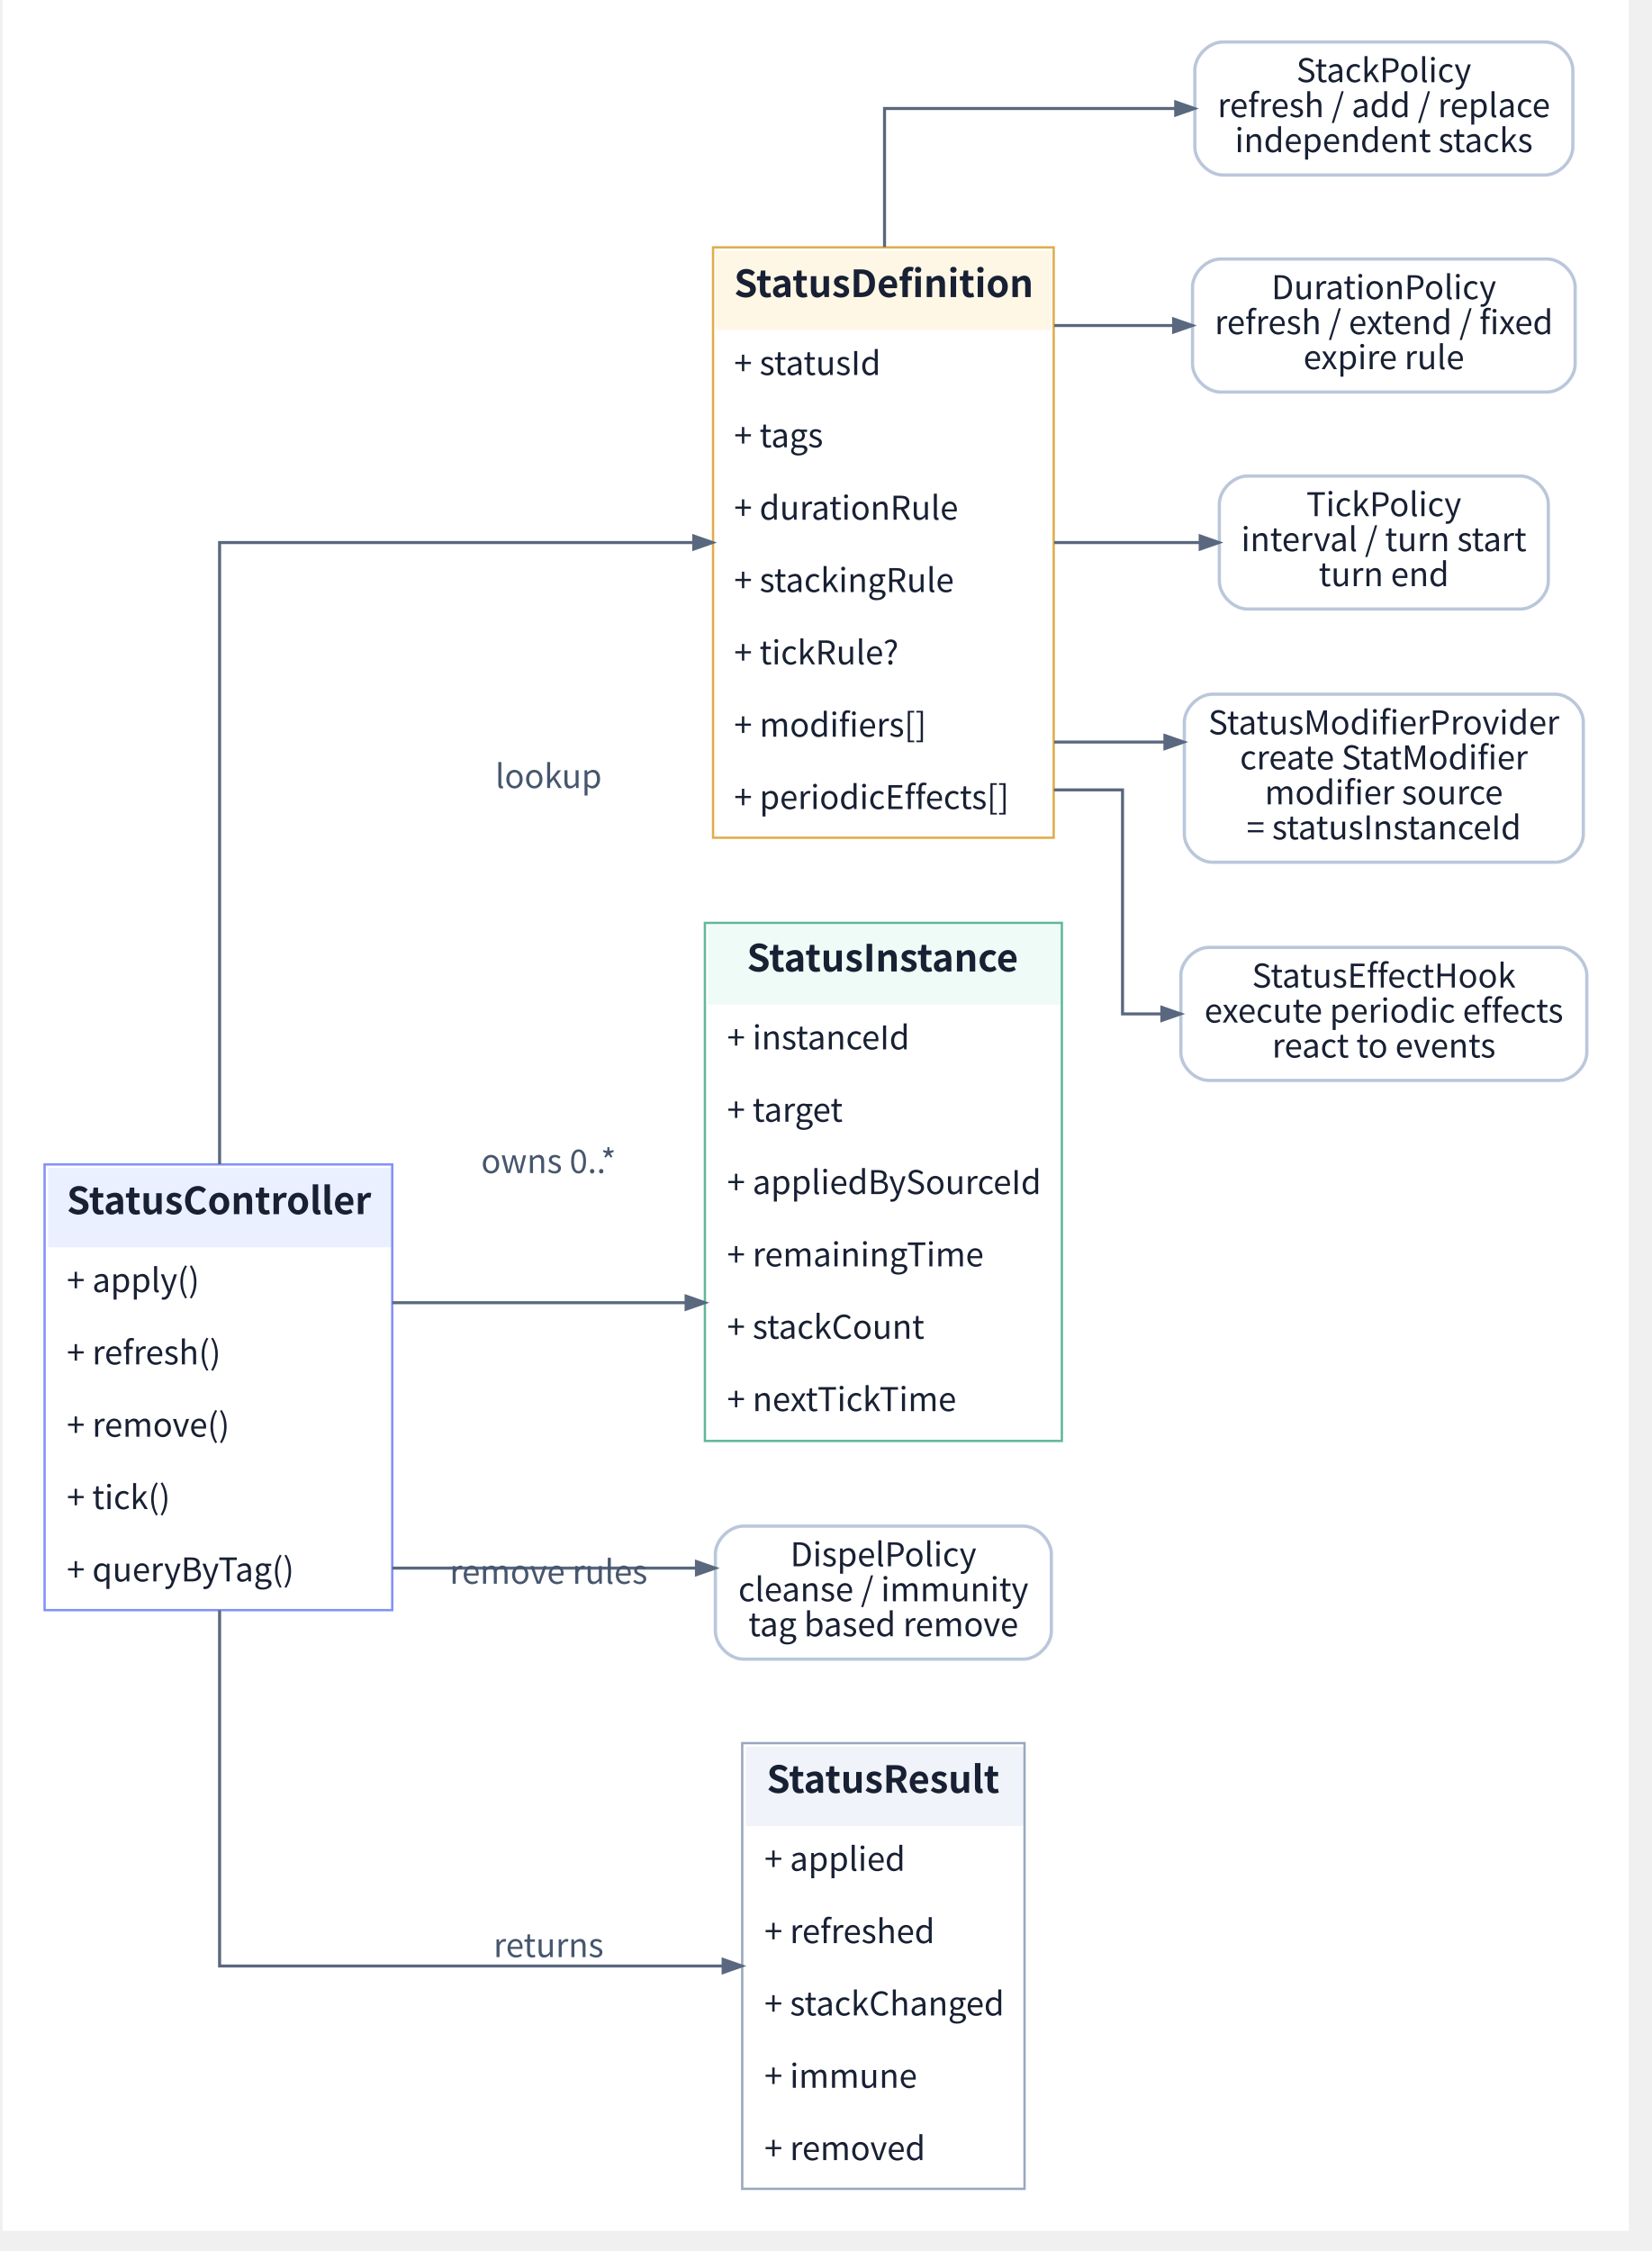
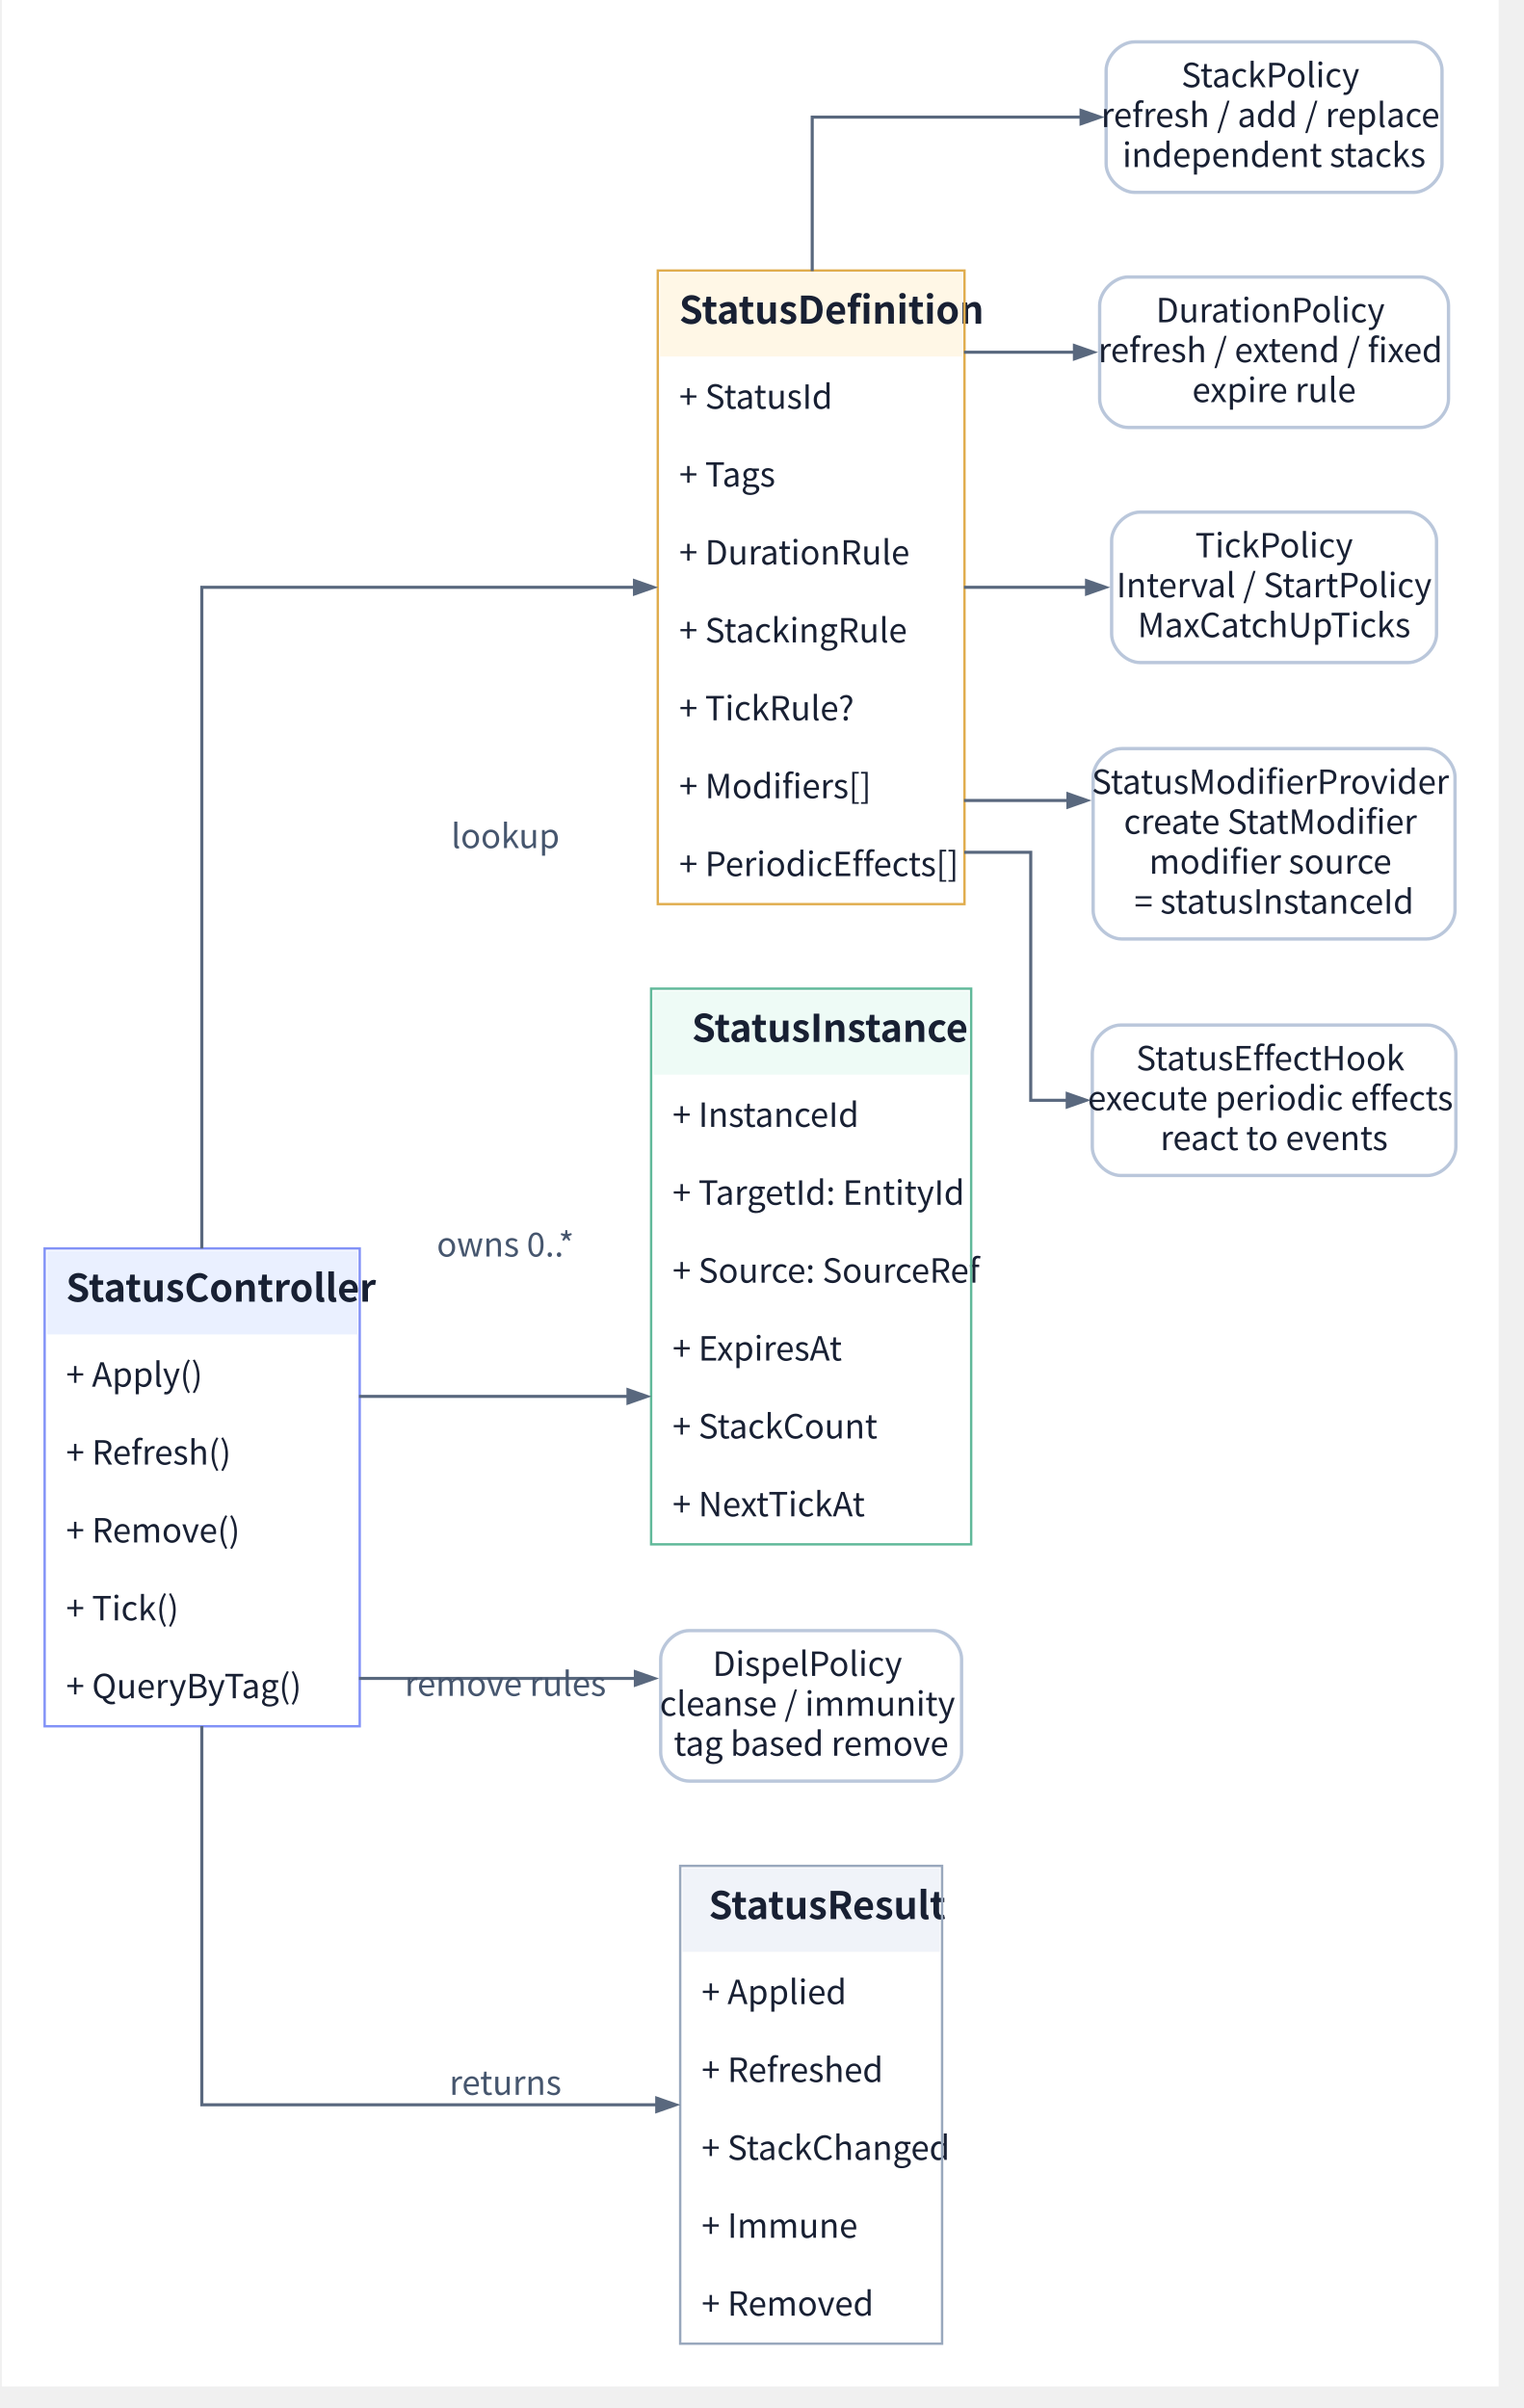
- <svg xmlns="http://www.w3.org/2000/svg" width="714pt" height="973pt" viewBox="8.64 8.64 705.64 964.64">
-   <g id="graph0" class="graph" transform="scale(1 1) rotate(0) translate(26.64 946.64)">
-     <polygon fill="#ffffff" stroke="transparent" points="-18,18 -18,-938 679,-938 679,18 -18,18" />
+ <svg xmlns="http://www.w3.org/2000/svg" width="647pt" height="1023pt" viewBox="9.00 9.00 639.00 1014.00">
+   <g id="graph0" class="graph" transform="scale(1 1) rotate(0) translate(26.64 995.92)">
+     <polygon fill="#ffffff" stroke="none" points="-18,18 -18,-987.28 612.18,-987.28 612.18,18 -18,18" />
    <g id="node1" class="node">
-       <path fill="#ffffff" stroke="transparent" stroke-width="1.4" d="M420.5,-832C420.5,-832 298.5,-832 298.5,-832 292.5,-832 286.5,-826 286.5,-820 286.5,-820 286.5,-591 286.5,-591 286.5,-585 292.5,-579 298.5,-579 298.5,-579 420.5,-579 420.5,-579 426.5,-579 432.5,-585 432.5,-591 432.5,-591 432.5,-820 432.5,-820 432.5,-826 426.5,-832 420.5,-832" />
-       <polygon fill="#fff7e6" stroke="transparent" points="287.5,-796.5 287.5,-830.5 431.5,-830.5 431.5,-796.5 287.5,-796.5" />
-       <text text-anchor="start" x="295.5" y="-810.7" font-family="Noto Sans CJK KR" font-weight="bold" font-size="16.00" fill="#182033">StatusDefinition</text>
-       <text text-anchor="start" x="295.5" y="-777.3" font-family="Noto Sans CJK KR" font-size="14.00" fill="#182033">+ statusId</text>
-       <text text-anchor="start" x="295.5" y="-746.3" font-family="Noto Sans CJK KR" font-size="14.00" fill="#182033">+ tags</text>
-       <text text-anchor="start" x="295.5" y="-715.3" font-family="Noto Sans CJK KR" font-size="14.00" fill="#182033">+ durationRule</text>
-       <text text-anchor="start" x="295.5" y="-684.3" font-family="Noto Sans CJK KR" font-size="14.00" fill="#182033">+ stackingRule</text>
-       <text text-anchor="start" x="295.5" y="-653.3" font-family="Noto Sans CJK KR" font-size="14.00" fill="#182033">+ tickRule?</text>
-       <text text-anchor="start" x="295.5" y="-622.3" font-family="Noto Sans CJK KR" font-size="14.00" fill="#182033">+ modifiers[]</text>
-       <text text-anchor="start" x="295.5" y="-591.3" font-family="Noto Sans CJK KR" font-size="14.00" fill="#182033">+ periodicEffects[]</text>
-       <polygon fill="none" stroke="#e0ad4e" points="286.5,-579 286.5,-832 432.5,-832 432.5,-579 286.5,-579" />
+       <path fill="#ffffff" stroke="none" stroke-width="1.4" d="M375.29,-873C375.29,-873 270.16,-873 270.16,-873 264.16,-873 258.16,-867 258.16,-861 258.16,-861 258.16,-618.2 258.16,-618.2 258.16,-612.2 264.16,-606.2 270.16,-606.2 270.16,-606.2 375.29,-606.2 375.29,-606.2 381.29,-606.2 387.29,-612.2 387.29,-618.2 387.29,-618.2 387.29,-861 387.29,-861 387.29,-867 381.29,-873 375.29,-873" />
+       <polygon fill="#fff7e6" stroke="none" points="259.16,-836.8 259.16,-872 386.29,-872 386.29,-836.8 259.16,-836.8" />
+       <text xml:space="preserve" text-anchor="start" x="267.16" y="-850.6" font-family="Noto Sans CJK KR" font-weight="bold" font-size="16.00" fill="#182033">StatusDefinition</text>
+       <text xml:space="preserve" text-anchor="start" x="267.16" y="-814.8" font-family="Noto Sans CJK KR" font-size="14.00" fill="#182033">+ StatusId</text>
+       <text xml:space="preserve" text-anchor="start" x="267.16" y="-782" font-family="Noto Sans CJK KR" font-size="14.00" fill="#182033">+ Tags</text>
+       <text xml:space="preserve" text-anchor="start" x="267.16" y="-749.2" font-family="Noto Sans CJK KR" font-size="14.00" fill="#182033">+ DurationRule</text>
+       <text xml:space="preserve" text-anchor="start" x="267.16" y="-716.4" font-family="Noto Sans CJK KR" font-size="14.00" fill="#182033">+ StackingRule</text>
+       <text xml:space="preserve" text-anchor="start" x="267.16" y="-683.6" font-family="Noto Sans CJK KR" font-size="14.00" fill="#182033">+ TickRule?</text>
+       <text xml:space="preserve" text-anchor="start" x="267.16" y="-650.8" font-family="Noto Sans CJK KR" font-size="14.00" fill="#182033">+ Modifiers[]</text>
+       <text xml:space="preserve" text-anchor="start" x="267.16" y="-618" font-family="Noto Sans CJK KR" font-size="14.00" fill="#182033">+ PeriodicEffects[]</text>
+       <polygon fill="none" stroke="#e0ad4e" points="258.16,-606.2 258.16,-873 387.29,-873 387.29,-606.2 258.16,-606.2" />
    </g>
    <g id="node4" class="node">
-       <path fill="#ffffff" stroke="#bac7db" stroke-width="1.4" d="M643,-920C643,-920 505,-920 505,-920 499,-920 493,-914 493,-908 493,-908 493,-875 493,-875 493,-869 499,-863 505,-863 505,-863 643,-863 643,-863 649,-863 655,-869 655,-875 655,-875 655,-908 655,-908 655,-914 649,-920 643,-920" />
-       <text text-anchor="middle" x="574" y="-902.8" font-family="Noto Sans CJK KR" font-size="14.00" fill="#182033">StackPolicy</text>
-       <text text-anchor="middle" x="574" y="-887.8" font-family="Noto Sans CJK KR" font-size="14.00" fill="#182033">refresh / add / replace</text>
-       <text text-anchor="middle" x="574" y="-872.8" font-family="Noto Sans CJK KR" font-size="14.00" fill="#182033">independent stacks</text>
+       <path fill="#ffffff" stroke="#bac7db" stroke-width="1.4" d="M576.35,-969.28C576.35,-969.28 458.93,-969.28 458.93,-969.28 452.93,-969.28 446.93,-963.28 446.93,-957.28 446.93,-957.28 446.93,-917.92 446.93,-917.92 446.93,-911.92 452.93,-905.92 458.93,-905.92 458.93,-905.92 576.35,-905.92 576.35,-905.92 582.35,-905.92 588.35,-911.92 588.35,-917.92 588.35,-917.92 588.35,-957.28 588.35,-957.28 588.35,-963.28 582.35,-969.28 576.35,-969.28" />
+       <text xml:space="preserve" text-anchor="middle" x="517.64" y="-950.2" font-family="Noto Sans CJK KR" font-size="14.00" fill="#182033">StackPolicy+ </text>
+       <text xml:space="preserve" text-anchor="middle" x="517.64" y="-933.4" font-family="Noto Sans CJK KR" font-size="14.00" fill="#182033">refresh / add / replace+ </text>
+       <text xml:space="preserve" text-anchor="middle" x="517.64" y="-916.6" font-family="Noto Sans CJK KR" font-size="14.00" fill="#182033">independent stacks</text>
    </g>
    <g id="edge1" class="edge">
-       <path fill="none" stroke="#59687e" stroke-width="1.3" d="M360,-832.14C360,-865.07 360,-891.5 360,-891.5 360,-891.5 484.79,-891.5 484.79,-891.5" />
-       <polygon fill="#59687e" stroke="#59687e" stroke-width="1.3" points="484.79,-894.3 492.79,-891.5 484.79,-888.7 484.79,-894.3" />
+       <path fill="none" stroke="#59687e" stroke-width="1.3" d="M323.18,-872.77C323.18,-908.58 323.18,-937.6 323.18,-937.6 323.18,-937.6 436.37,-937.6 436.37,-937.6" />
+       <polygon fill="#59687e" stroke="#59687e" stroke-width="1.3" points="436.37,-940.4 444.37,-937.6 436.37,-934.8 436.37,-940.4" />
    </g>
    <g id="node5" class="node">
-       <path fill="#ffffff" stroke="#bac7db" stroke-width="1.4" d="M644,-827C644,-827 504,-827 504,-827 498,-827 492,-821 492,-815 492,-815 492,-782 492,-782 492,-776 498,-770 504,-770 504,-770 644,-770 644,-770 650,-770 656,-776 656,-782 656,-782 656,-815 656,-815 656,-821 650,-827 644,-827" />
-       <text text-anchor="middle" x="574" y="-809.8" font-family="Noto Sans CJK KR" font-size="14.00" fill="#182033">DurationPolicy</text>
-       <text text-anchor="middle" x="574" y="-794.8" font-family="Noto Sans CJK KR" font-size="14.00" fill="#182033">refresh / extend / fixed</text>
-       <text text-anchor="middle" x="574" y="-779.8" font-family="Noto Sans CJK KR" font-size="14.00" fill="#182033">expire rule</text>
+       <path fill="#ffffff" stroke="#bac7db" stroke-width="1.4" d="M579.08,-870.28C579.08,-870.28 456.2,-870.28 456.2,-870.28 450.2,-870.28 444.2,-864.28 444.2,-858.28 444.2,-858.28 444.2,-818.92 444.2,-818.92 444.2,-812.92 450.2,-806.92 456.2,-806.92 456.2,-806.92 579.08,-806.92 579.08,-806.92 585.08,-806.92 591.08,-812.92 591.08,-818.92 591.08,-818.92 591.08,-858.28 591.08,-858.28 591.08,-864.28 585.08,-870.28 579.08,-870.28" />
+       <text xml:space="preserve" text-anchor="middle" x="517.64" y="-851.2" font-family="Noto Sans CJK KR" font-size="14.00" fill="#182033">DurationPolicy+ </text>
+       <text xml:space="preserve" text-anchor="middle" x="517.64" y="-834.4" font-family="Noto Sans CJK KR" font-size="14.00" fill="#182033">refresh / extend / fixed+ </text>
+       <text xml:space="preserve" text-anchor="middle" x="517.64" y="-817.6" font-family="Noto Sans CJK KR" font-size="14.00" fill="#182033">expire rule</text>
    </g>
    <g id="edge2" class="edge">
-       <path fill="none" stroke="#59687e" stroke-width="1.3" d="M432.72,-798.5C432.72,-798.5 483.91,-798.5 483.91,-798.5" />
-       <polygon fill="#59687e" stroke="#59687e" stroke-width="1.3" points="483.91,-801.3 491.91,-798.5 483.91,-795.7 483.91,-801.3" />
+       <path fill="none" stroke="#59687e" stroke-width="1.3" d="M387.09,-838.6C387.09,-838.6 433.58,-838.6 433.58,-838.6" />
+       <polygon fill="#59687e" stroke="#59687e" stroke-width="1.3" points="433.58,-841.4 441.58,-838.6 433.58,-835.8 433.58,-841.4" />
    </g>
    <g id="node6" class="node">
-       <path fill="#ffffff" stroke="#bac7db" stroke-width="1.4" d="M632.5,-734C632.5,-734 515.5,-734 515.5,-734 509.5,-734 503.5,-728 503.5,-722 503.5,-722 503.5,-689 503.5,-689 503.5,-683 509.5,-677 515.5,-677 515.5,-677 632.5,-677 632.5,-677 638.5,-677 644.5,-683 644.5,-689 644.5,-689 644.5,-722 644.5,-722 644.5,-728 638.5,-734 632.5,-734" />
-       <text text-anchor="middle" x="574" y="-716.8" font-family="Noto Sans CJK KR" font-size="14.00" fill="#182033">TickPolicy</text>
-       <text text-anchor="middle" x="574" y="-701.8" font-family="Noto Sans CJK KR" font-size="14.00" fill="#182033">interval / turn start</text>
-       <text text-anchor="middle" x="574" y="-686.8" font-family="Noto Sans CJK KR" font-size="14.00" fill="#182033">turn end</text>
+       <path fill="#ffffff" stroke="#bac7db" stroke-width="1.4" d="M574.04,-771.28C574.04,-771.28 461.24,-771.28 461.24,-771.28 455.24,-771.28 449.24,-765.28 449.24,-759.28 449.24,-759.28 449.24,-719.92 449.24,-719.92 449.24,-713.92 455.24,-707.92 461.24,-707.92 461.24,-707.92 574.04,-707.92 574.04,-707.92 580.04,-707.92 586.04,-713.92 586.04,-719.92 586.04,-719.92 586.04,-759.28 586.04,-759.28 586.04,-765.28 580.04,-771.28 574.04,-771.28" />
+       <text xml:space="preserve" text-anchor="middle" x="517.64" y="-752.2" font-family="Noto Sans CJK KR" font-size="14.00" fill="#182033">TickPolicy</text>
+       <text xml:space="preserve" text-anchor="middle" x="517.64" y="-735.4" font-family="Noto Sans CJK KR" font-size="14.00" fill="#182033">Interval / StartPolicy</text>
+       <text xml:space="preserve" text-anchor="middle" x="517.64" y="-718.6" font-family="Noto Sans CJK KR" font-size="14.00" fill="#182033">MaxCatchUpTicks</text>
    </g>
    <g id="edge3" class="edge">
-       <path fill="none" stroke="#59687e" stroke-width="1.3" d="M432.72,-705.5C432.72,-705.5 495.29,-705.5 495.29,-705.5" />
-       <polygon fill="#59687e" stroke="#59687e" stroke-width="1.3" points="495.29,-708.3 503.29,-705.5 495.29,-702.7 495.29,-708.3" />
+       <path fill="none" stroke="#59687e" stroke-width="1.3" d="M387.09,-739.6C387.09,-739.6 438.68,-739.6 438.68,-739.6" />
+       <polygon fill="#59687e" stroke="#59687e" stroke-width="1.3" points="438.68,-742.4 446.68,-739.6 438.68,-736.8 438.68,-742.4" />
    </g>
    <g id="node7" class="node">
-       <path fill="#ffffff" stroke="#bac7db" stroke-width="1.4" d="M647.5,-640.5C647.5,-640.5 500.5,-640.5 500.5,-640.5 494.5,-640.5 488.5,-634.5 488.5,-628.5 488.5,-628.5 488.5,-580.5 488.5,-580.5 488.5,-574.5 494.5,-568.5 500.5,-568.5 500.5,-568.5 647.5,-568.5 647.5,-568.5 653.5,-568.5 659.5,-574.5 659.5,-580.5 659.5,-580.5 659.5,-628.5 659.5,-628.5 659.5,-634.5 653.5,-640.5 647.5,-640.5" />
-       <text text-anchor="middle" x="574" y="-623.3" font-family="Noto Sans CJK KR" font-size="14.00" fill="#182033">StatusModifierProvider</text>
-       <text text-anchor="middle" x="574" y="-608.3" font-family="Noto Sans CJK KR" font-size="14.00" fill="#182033">create StatModifier</text>
-       <text text-anchor="middle" x="574" y="-593.3" font-family="Noto Sans CJK KR" font-size="14.00" fill="#182033">modifier source</text>
-       <text text-anchor="middle" x="574" y="-578.3" font-family="Noto Sans CJK KR" font-size="14.00" fill="#182033">= statusInstanceId</text>
+       <path fill="#ffffff" stroke="#bac7db" stroke-width="1.4" d="M581.82,-671.68C581.82,-671.68 453.46,-671.68 453.46,-671.68 447.46,-671.68 441.46,-665.68 441.46,-659.68 441.46,-659.68 441.46,-603.52 441.46,-603.52 441.46,-597.52 447.46,-591.52 453.46,-591.52 453.46,-591.52 581.82,-591.52 581.82,-591.52 587.82,-591.52 593.82,-597.52 593.82,-603.52 593.82,-603.52 593.82,-659.68 593.82,-659.68 593.82,-665.68 587.82,-671.68 581.82,-671.68" />
+       <text xml:space="preserve" text-anchor="middle" x="517.64" y="-652.6" font-family="Noto Sans CJK KR" font-size="14.00" fill="#182033">StatusModifierProvider+ </text>
+       <text xml:space="preserve" text-anchor="middle" x="517.64" y="-635.8" font-family="Noto Sans CJK KR" font-size="14.00" fill="#182033">create StatModifier+ </text>
+       <text xml:space="preserve" text-anchor="middle" x="517.64" y="-619" font-family="Noto Sans CJK KR" font-size="14.00" fill="#182033">modifier source+ </text>
+       <text xml:space="preserve" text-anchor="middle" x="517.64" y="-602.2" font-family="Noto Sans CJK KR" font-size="14.00" fill="#182033">= statusInstanceId</text>
    </g>
    <g id="edge4" class="edge">
-       <path fill="none" stroke="#59687e" stroke-width="1.3" d="M432.72,-620C432.72,-620 480.17,-620 480.17,-620" />
-       <polygon fill="#59687e" stroke="#59687e" stroke-width="1.3" points="480.17,-622.8 488.17,-620 480.17,-617.2 480.17,-622.8" />
+       <path fill="none" stroke="#59687e" stroke-width="1.3" d="M387.09,-649.85C387.09,-649.85 430.84,-649.85 430.84,-649.85" />
+       <polygon fill="#59687e" stroke="#59687e" stroke-width="1.3" points="430.84,-652.65 438.84,-649.85 430.84,-647.05 430.84,-652.65" />
    </g>
    <g id="node8" class="node">
-       <path fill="#ffffff" stroke="#bac7db" stroke-width="1.4" d="M649,-532C649,-532 499,-532 499,-532 493,-532 487,-526 487,-520 487,-520 487,-487 487,-487 487,-481 493,-475 499,-475 499,-475 649,-475 649,-475 655,-475 661,-481 661,-487 661,-487 661,-520 661,-520 661,-526 655,-532 649,-532" />
-       <text text-anchor="middle" x="574" y="-514.8" font-family="Noto Sans CJK KR" font-size="14.00" fill="#182033">StatusEffectHook</text>
-       <text text-anchor="middle" x="574" y="-499.8" font-family="Noto Sans CJK KR" font-size="14.00" fill="#182033">execute periodic effects</text>
-       <text text-anchor="middle" x="574" y="-484.8" font-family="Noto Sans CJK KR" font-size="14.00" fill="#182033">react to events</text>
+       <path fill="#ffffff" stroke="#bac7db" stroke-width="1.4" d="M582.18,-555.28C582.18,-555.28 453.1,-555.28 453.1,-555.28 447.1,-555.28 441.1,-549.28 441.1,-543.28 441.1,-543.28 441.1,-503.92 441.1,-503.92 441.1,-497.92 447.1,-491.92 453.1,-491.92 453.1,-491.92 582.18,-491.92 582.18,-491.92 588.18,-491.92 594.18,-497.92 594.18,-503.92 594.18,-503.92 594.18,-543.28 594.18,-543.28 594.18,-549.28 588.18,-555.28 582.18,-555.28" />
+       <text xml:space="preserve" text-anchor="middle" x="517.64" y="-536.2" font-family="Noto Sans CJK KR" font-size="14.00" fill="#182033">StatusEffectHook+ </text>
+       <text xml:space="preserve" text-anchor="middle" x="517.64" y="-519.4" font-family="Noto Sans CJK KR" font-size="14.00" fill="#182033">execute periodic effects+ </text>
+       <text xml:space="preserve" text-anchor="middle" x="517.64" y="-502.6" font-family="Noto Sans CJK KR" font-size="14.00" fill="#182033">react to events</text>
    </g>
    <g id="edge5" class="edge">
-       <path fill="none" stroke="#59687e" stroke-width="1.3" d="M432.63,-599.5C449.19,-599.5 462,-599.5 462,-599.5 462,-599.5 462,-503.5 462,-503.5 462,-503.5 478.86,-503.5 478.86,-503.5" />
-       <polygon fill="#59687e" stroke="#59687e" stroke-width="1.3" points="478.86,-506.3 486.86,-503.5 478.86,-500.7 478.86,-506.3" />
+       <path fill="none" stroke="#59687e" stroke-width="1.3" d="M387.19,-628.03C402.85,-628.03 415.18,-628.03 415.18,-628.03 415.18,-628.03 415.18,-523.6 415.18,-523.6 415.18,-523.6 430.54,-523.6 430.54,-523.6" />
+       <polygon fill="#59687e" stroke="#59687e" stroke-width="1.3" points="430.54,-526.4 438.54,-523.6 430.54,-520.8 430.54,-526.4" />
    </g>
    <g id="node2" class="node">
-       <path fill="#ffffff" stroke="transparent" stroke-width="1.4" d="M424,-542.5C424,-542.5 295,-542.5 295,-542.5 289,-542.5 283,-536.5 283,-530.5 283,-530.5 283,-332.5 283,-332.5 283,-326.5 289,-320.5 295,-320.5 295,-320.5 424,-320.5 424,-320.5 430,-320.5 436,-326.5 436,-332.5 436,-332.5 436,-530.5 436,-530.5 436,-536.5 430,-542.5 424,-542.5" />
-       <polygon fill="#eefbf6" stroke="transparent" points="284.5,-507.5 284.5,-541.5 435.5,-541.5 435.5,-507.5 284.5,-507.5" />
-       <text text-anchor="start" x="301" y="-521.7" font-family="Noto Sans CJK KR" font-weight="bold" font-size="16.00" fill="#182033">StatusInstance</text>
-       <text text-anchor="start" x="292.5" y="-488.3" font-family="Noto Sans CJK KR" font-size="14.00" fill="#182033">+ instanceId</text>
-       <text text-anchor="start" x="292.5" y="-457.3" font-family="Noto Sans CJK KR" font-size="14.00" fill="#182033">+ target</text>
-       <text text-anchor="start" x="292.5" y="-426.3" font-family="Noto Sans CJK KR" font-size="14.00" fill="#182033">+ appliedBySourceId</text>
-       <text text-anchor="start" x="292.5" y="-395.3" font-family="Noto Sans CJK KR" font-size="14.00" fill="#182033">+ remainingTime</text>
-       <text text-anchor="start" x="292.5" y="-364.3" font-family="Noto Sans CJK KR" font-size="14.00" fill="#182033">+ stackCount</text>
-       <text text-anchor="start" x="292.5" y="-333.3" font-family="Noto Sans CJK KR" font-size="14.00" fill="#182033">+ nextTickTime</text>
-       <polygon fill="none" stroke="#61b99a" points="283,-320.5 283,-542.5 436,-542.5 436,-320.5 283,-320.5" />
+       <path fill="#ffffff" stroke="none" stroke-width="1.4" d="M378.1,-570.6C378.1,-570.6 267.35,-570.6 267.35,-570.6 261.35,-570.6 255.35,-564.6 255.35,-558.6 255.35,-558.6 255.35,-348.6 255.35,-348.6 255.35,-342.6 261.35,-336.6 267.35,-336.6 267.35,-336.6 378.1,-336.6 378.1,-336.6 384.1,-336.6 390.1,-342.6 390.1,-348.6 390.1,-348.6 390.1,-558.6 390.1,-558.6 390.1,-564.6 384.1,-570.6 378.1,-570.6" />
+       <polygon fill="#eefbf6" stroke="none" points="256.35,-534.4 256.35,-569.6 389.1,-569.6 389.1,-534.4 256.35,-534.4" />
+       <text xml:space="preserve" text-anchor="start" x="272.49" y="-548.2" font-family="Noto Sans CJK KR" font-weight="bold" font-size="16.00" fill="#182033">StatusInstance</text>
+       <text xml:space="preserve" text-anchor="start" x="264.35" y="-512.4" font-family="Noto Sans CJK KR" font-size="14.00" fill="#182033">+ InstanceId</text>
+       <text xml:space="preserve" text-anchor="start" x="264.35" y="-479.6" font-family="Noto Sans CJK KR" font-size="14.00" fill="#182033">+ TargetId: EntityId</text>
+       <text xml:space="preserve" text-anchor="start" x="264.35" y="-446.8" font-family="Noto Sans CJK KR" font-size="14.00" fill="#182033">+ Source: SourceRef</text>
+       <text xml:space="preserve" text-anchor="start" x="264.35" y="-414" font-family="Noto Sans CJK KR" font-size="14.00" fill="#182033">+ ExpiresAt</text>
+       <text xml:space="preserve" text-anchor="start" x="264.35" y="-381.2" font-family="Noto Sans CJK KR" font-size="14.00" fill="#182033">+ StackCount</text>
+       <text xml:space="preserve" text-anchor="start" x="264.35" y="-348.4" font-family="Noto Sans CJK KR" font-size="14.00" fill="#182033">+ NextTickAt</text>
+       <polygon fill="none" stroke="#61b99a" points="255.35,-336.6 255.35,-570.6 390.1,-570.6 390.1,-336.6 255.35,-336.6" />
    </g>
    <g id="node3" class="node">
-       <path fill="#ffffff" stroke="transparent" stroke-width="1.4" d="M137,-439C137,-439 12,-439 12,-439 6,-439 0,-433 0,-427 0,-427 0,-260 0,-260 0,-254 6,-248 12,-248 12,-248 137,-248 137,-248 143,-248 149,-254 149,-260 149,-260 149,-427 149,-427 149,-433 143,-439 137,-439" />
-       <polygon fill="#eaf0ff" stroke="transparent" points="1.5,-403.5 1.5,-437.5 148.5,-437.5 148.5,-403.5 1.5,-403.5" />
-       <text text-anchor="start" x="9.5" y="-417.7" font-family="Noto Sans CJK KR" font-weight="bold" font-size="16.00" fill="#182033">StatusController</text>
-       <text text-anchor="start" x="9.5" y="-384.3" font-family="Noto Sans CJK KR" font-size="14.00" fill="#182033">+ apply()</text>
-       <text text-anchor="start" x="9.5" y="-353.3" font-family="Noto Sans CJK KR" font-size="14.00" fill="#182033">+ refresh()</text>
-       <text text-anchor="start" x="9.5" y="-322.3" font-family="Noto Sans CJK KR" font-size="14.00" fill="#182033">+ remove()</text>
-       <text text-anchor="start" x="9.5" y="-291.3" font-family="Noto Sans CJK KR" font-size="14.00" fill="#182033">+ tick()</text>
-       <text text-anchor="start" x="9.5" y="-260.3" font-family="Noto Sans CJK KR" font-size="14.00" fill="#182033">+ queryByTag()</text>
-       <polygon fill="none" stroke="#8292f7" points="0,-248 0,-439 149,-439 149,-248 0,-248" />
+       <path fill="#ffffff" stroke="none" stroke-width="1.4" d="M120.66,-461.2C120.66,-461.2 12,-461.2 12,-461.2 6,-461.2 0,-455.2 0,-449.2 0,-449.2 0,-272 0,-272 0,-266 6,-260 12,-260 12,-260 120.66,-260 120.66,-260 126.66,-260 132.66,-266 132.66,-272 132.66,-272 132.66,-449.2 132.66,-449.2 132.66,-455.2 126.66,-461.2 120.66,-461.2" />
+       <polygon fill="#eaf0ff" stroke="none" points="1,-425 1,-460.2 131.66,-460.2 131.66,-425 1,-425" />
+       <text xml:space="preserve" text-anchor="start" x="9" y="-438.8" font-family="Noto Sans CJK KR" font-weight="bold" font-size="16.00" fill="#182033">StatusController</text>
+       <text xml:space="preserve" text-anchor="start" x="9" y="-403" font-family="Noto Sans CJK KR" font-size="14.00" fill="#182033">+ Apply()</text>
+       <text xml:space="preserve" text-anchor="start" x="9" y="-370.2" font-family="Noto Sans CJK KR" font-size="14.00" fill="#182033">+ Refresh()</text>
+       <text xml:space="preserve" text-anchor="start" x="9" y="-337.4" font-family="Noto Sans CJK KR" font-size="14.00" fill="#182033">+ Remove()</text>
+       <text xml:space="preserve" text-anchor="start" x="9" y="-304.6" font-family="Noto Sans CJK KR" font-size="14.00" fill="#182033">+ Tick()</text>
+       <text xml:space="preserve" text-anchor="start" x="9" y="-271.8" font-family="Noto Sans CJK KR" font-size="14.00" fill="#182033">+ QueryByTag()</text>
+       <polygon fill="none" stroke="#8292f7" points="0,-260 0,-461.2 132.66,-461.2 132.66,-260 0,-260" />
    </g>
    <g id="edge6" class="edge">
-       <path fill="none" stroke="#59687e" stroke-width="1.3" d="M75,-439.08C75,-546.33 75,-705.5 75,-705.5 75,-705.5 278.23,-705.5 278.23,-705.5" />
-       <polygon fill="#59687e" stroke="#59687e" stroke-width="1.3" points="278.23,-708.3 286.23,-705.5 278.23,-702.7 278.23,-708.3" />
-       <text text-anchor="middle" x="216" y="-600.3" font-family="Noto Sans CJK KR" font-size="14.00" fill="#46566e">lookup</text>
+       <path fill="none" stroke="#59687e" stroke-width="1.3" d="M66.18,-461.17C66.18,-573.45 66.18,-739.6 66.18,-739.6 66.18,-739.6 248.35,-739.6 248.35,-739.6" />
+       <polygon fill="#59687e" stroke="#59687e" stroke-width="1.3" points="248.35,-742.4 256.35,-739.6 248.35,-736.8 248.35,-742.4" />
+       <text xml:space="preserve" text-anchor="middle" x="194" y="-629.8" font-family="Noto Sans CJK KR" font-size="14.00" fill="#46566e">lookup</text>
    </g>
    <g id="edge7" class="edge">
-       <path fill="none" stroke="#59687e" stroke-width="1.3" d="M149.01,-379.75C149.01,-379.75 274.95,-379.75 274.95,-379.75" />
-       <polygon fill="#59687e" stroke="#59687e" stroke-width="1.3" points="274.95,-382.55 282.95,-379.75 274.95,-376.95 274.95,-382.55" />
-       <text text-anchor="middle" x="216" y="-435.3" font-family="Noto Sans CJK KR" font-size="14.00" fill="#46566e">owns 0..*</text>
+       <path fill="none" stroke="#59687e" stroke-width="1.3" d="M132.36,-398.9C132.36,-398.9 245.61,-398.9 245.61,-398.9" />
+       <polygon fill="#59687e" stroke="#59687e" stroke-width="1.3" points="245.61,-401.7 253.61,-398.9 245.61,-396.1 245.61,-401.7" />
+       <text xml:space="preserve" text-anchor="middle" x="194" y="-457.8" font-family="Noto Sans CJK KR" font-size="14.00" fill="#46566e">owns 0..*</text>
    </g>
    <g id="node9" class="node">
-       <path fill="#ffffff" stroke="#bac7db" stroke-width="1.4" d="M419.5,-284C419.5,-284 299.5,-284 299.5,-284 293.5,-284 287.5,-278 287.5,-272 287.5,-272 287.5,-239 287.5,-239 287.5,-233 293.5,-227 299.5,-227 299.5,-227 419.5,-227 419.5,-227 425.5,-227 431.5,-233 431.5,-239 431.5,-239 431.5,-272 431.5,-272 431.5,-278 425.5,-284 419.5,-284" />
-       <text text-anchor="middle" x="359.5" y="-266.8" font-family="Noto Sans CJK KR" font-size="14.00" fill="#182033">DispelPolicy</text>
-       <text text-anchor="middle" x="359.5" y="-251.8" font-family="Noto Sans CJK KR" font-size="14.00" fill="#182033">cleanse / immunity</text>
-       <text text-anchor="middle" x="359.5" y="-236.8" font-family="Noto Sans CJK KR" font-size="14.00" fill="#182033">tag based remove</text>
+       <path fill="#ffffff" stroke="#bac7db" stroke-width="1.4" d="M374.07,-300.28C374.07,-300.28 271.38,-300.28 271.38,-300.28 265.38,-300.28 259.38,-294.28 259.38,-288.28 259.38,-288.28 259.38,-248.92 259.38,-248.92 259.38,-242.92 265.38,-236.92 271.38,-236.92 271.38,-236.92 374.07,-236.92 374.07,-236.92 380.07,-236.92 386.07,-242.92 386.07,-248.92 386.07,-248.92 386.07,-288.28 386.07,-288.28 386.07,-294.28 380.07,-300.28 374.07,-300.28" />
+       <text xml:space="preserve" text-anchor="middle" x="322.73" y="-281.2" font-family="Noto Sans CJK KR" font-size="14.00" fill="#182033">DispelPolicy+ </text>
+       <text xml:space="preserve" text-anchor="middle" x="322.73" y="-264.4" font-family="Noto Sans CJK KR" font-size="14.00" fill="#182033">cleanse / immunity+ </text>
+       <text xml:space="preserve" text-anchor="middle" x="322.73" y="-247.6" font-family="Noto Sans CJK KR" font-size="14.00" fill="#182033">tag based remove</text>
    </g>
    <g id="edge8" class="edge">
-       <path fill="none" stroke="#59687e" stroke-width="1.3" d="M149.01,-266C149.01,-266 279.39,-266 279.39,-266" />
-       <polygon fill="#59687e" stroke="#59687e" stroke-width="1.3" points="279.39,-268.8 287.39,-266 279.39,-263.2 279.39,-268.8" />
-       <text text-anchor="middle" x="216" y="-259.3" font-family="Noto Sans CJK KR" font-size="14.00" fill="#46566e">remove rules</text>
+       <path fill="none" stroke="#59687e" stroke-width="1.3" d="M132.36,-280.14C132.36,-280.14 248.72,-280.14 248.72,-280.14" />
+       <polygon fill="#59687e" stroke="#59687e" stroke-width="1.3" points="248.72,-282.94 256.72,-280.14 248.72,-277.34 248.72,-282.94" />
+       <text xml:space="preserve" text-anchor="middle" x="194" y="-272.8" font-family="Noto Sans CJK KR" font-size="14.00" fill="#46566e">remove rules</text>
    </g>
    <g id="node10" class="node">
-       <path fill="#ffffff" stroke="transparent" stroke-width="1.4" d="M408,-191C408,-191 311,-191 311,-191 305,-191 299,-185 299,-179 299,-179 299,-12 299,-12 299,-6 305,0 311,0 311,0 408,0 408,0 414,0 420,-6 420,-12 420,-12 420,-179 420,-179 420,-185 414,-191 408,-191" />
-       <polygon fill="#f0f3f9" stroke="transparent" points="300.5,-155.5 300.5,-189.5 419.5,-189.5 419.5,-155.5 300.5,-155.5" />
-       <text text-anchor="start" x="309.5" y="-169.7" font-family="Noto Sans CJK KR" font-weight="bold" font-size="16.00" fill="#182033">StatusResult</text>
-       <text text-anchor="start" x="308.5" y="-136.3" font-family="Noto Sans CJK KR" font-size="14.00" fill="#182033">+ applied</text>
-       <text text-anchor="start" x="308.5" y="-105.3" font-family="Noto Sans CJK KR" font-size="14.00" fill="#182033">+ refreshed</text>
-       <text text-anchor="start" x="308.5" y="-74.3" font-family="Noto Sans CJK KR" font-size="14.00" fill="#182033">+ stackChanged</text>
-       <text text-anchor="start" x="308.5" y="-43.3" font-family="Noto Sans CJK KR" font-size="14.00" fill="#182033">+ immune</text>
-       <text text-anchor="start" x="308.5" y="-12.3" font-family="Noto Sans CJK KR" font-size="14.00" fill="#182033">+ removed</text>
-       <polygon fill="none" stroke="#99a8bd" points="299,0 299,-191 420,-191 420,0 299,0" />
+       <path fill="#ffffff" stroke="none" stroke-width="1.4" d="M365.86,-201.2C365.86,-201.2 279.59,-201.2 279.59,-201.2 273.59,-201.2 267.59,-195.2 267.59,-189.2 267.59,-189.2 267.59,-12 267.59,-12 267.59,-6 273.59,0 279.59,0 279.59,0 365.86,0 365.86,0 371.86,0 377.86,-6 377.86,-12 377.86,-12 377.86,-189.2 377.86,-189.2 377.86,-195.2 371.86,-201.2 365.86,-201.2" />
+       <polygon fill="#f0f3f9" stroke="none" points="268.59,-165 268.59,-200.2 376.86,-200.2 376.86,-165 268.59,-165" />
+       <text xml:space="preserve" text-anchor="start" x="279.61" y="-178.8" font-family="Noto Sans CJK KR" font-weight="bold" font-size="16.00" fill="#182033">StatusResult</text>
+       <text xml:space="preserve" text-anchor="start" x="276.59" y="-143" font-family="Noto Sans CJK KR" font-size="14.00" fill="#182033">+ Applied</text>
+       <text xml:space="preserve" text-anchor="start" x="276.59" y="-110.2" font-family="Noto Sans CJK KR" font-size="14.00" fill="#182033">+ Refreshed</text>
+       <text xml:space="preserve" text-anchor="start" x="276.59" y="-77.4" font-family="Noto Sans CJK KR" font-size="14.00" fill="#182033">+ StackChanged</text>
+       <text xml:space="preserve" text-anchor="start" x="276.59" y="-44.6" font-family="Noto Sans CJK KR" font-size="14.00" fill="#182033">+ Immune</text>
+       <text xml:space="preserve" text-anchor="start" x="276.59" y="-11.8" font-family="Noto Sans CJK KR" font-size="14.00" fill="#182033">+ Removed</text>
+       <polygon fill="none" stroke="#99a8bd" points="267.59,0 267.59,-201.2 377.86,-201.2 377.86,0 267.59,0" />
    </g>
    <g id="edge9" class="edge">
-       <path fill="none" stroke="#59687e" stroke-width="1.3" d="M75,-247.97C75,-178.11 75,-95.5 75,-95.5 75,-95.5 290.82,-95.5 290.82,-95.5" />
-       <polygon fill="#59687e" stroke="#59687e" stroke-width="1.3" points="290.82,-98.3 298.82,-95.5 290.82,-92.7 290.82,-98.3" />
-       <text text-anchor="middle" x="216" y="-99.3" font-family="Noto Sans CJK KR" font-size="14.00" fill="#46566e">returns</text>
+       <path fill="none" stroke="#59687e" stroke-width="1.3" d="M66.18,-260.08C66.18,-186.91 66.18,-100.6 66.18,-100.6 66.18,-100.6 257.72,-100.6 257.72,-100.6" />
+       <polygon fill="#59687e" stroke="#59687e" stroke-width="1.3" points="257.72,-103.4 265.72,-100.6 257.72,-97.8 257.72,-103.4" />
+       <text xml:space="preserve" text-anchor="middle" x="194" y="-104.8" font-family="Noto Sans CJK KR" font-size="14.00" fill="#46566e">returns</text>
    </g>
  </g>
</svg>
